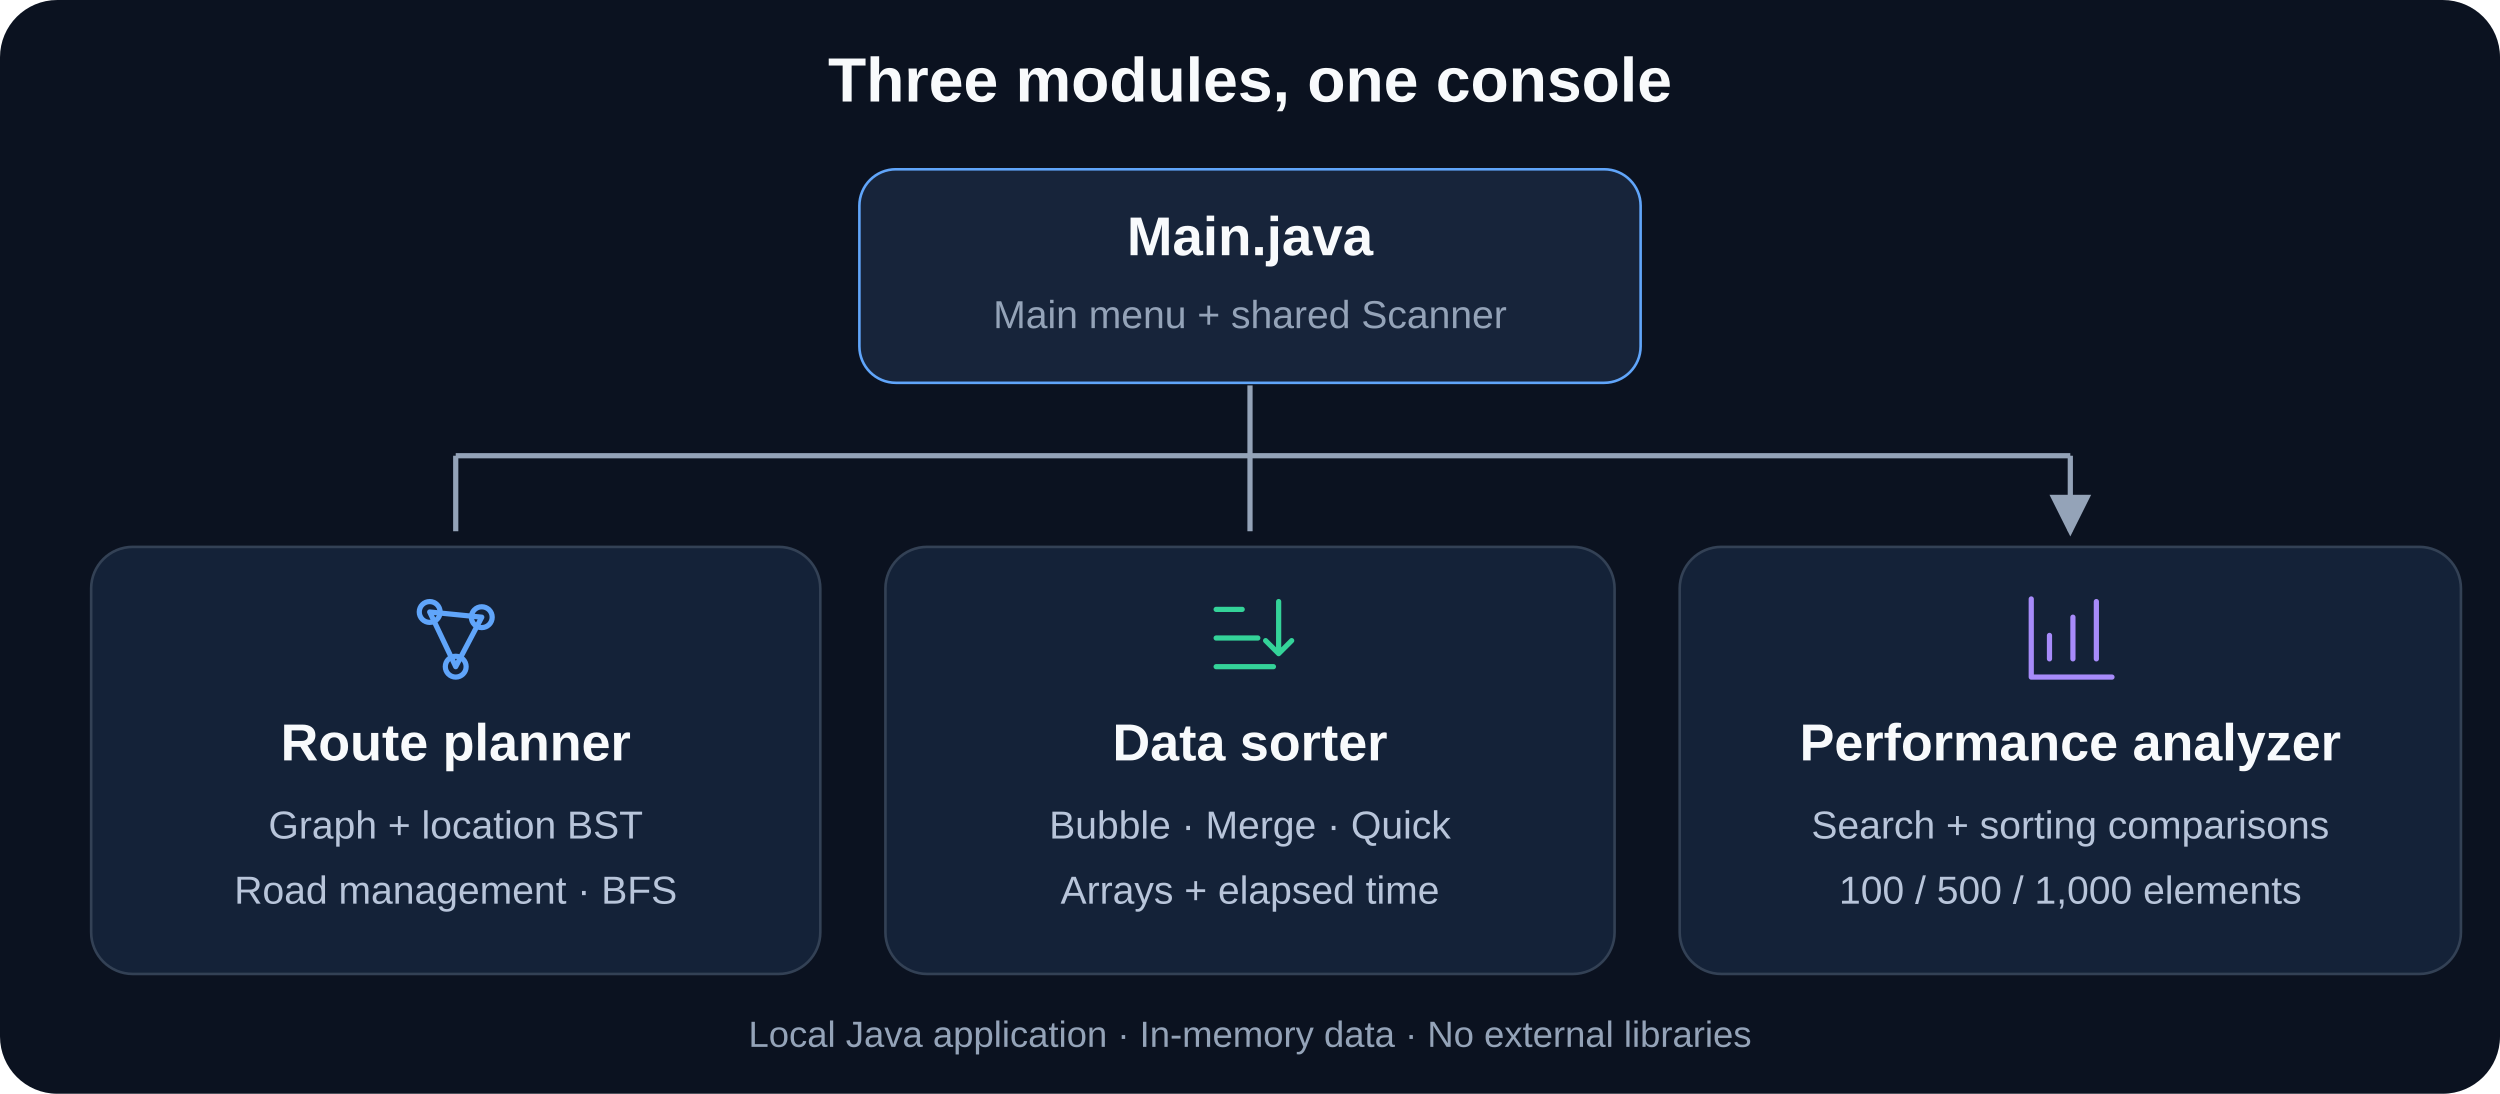
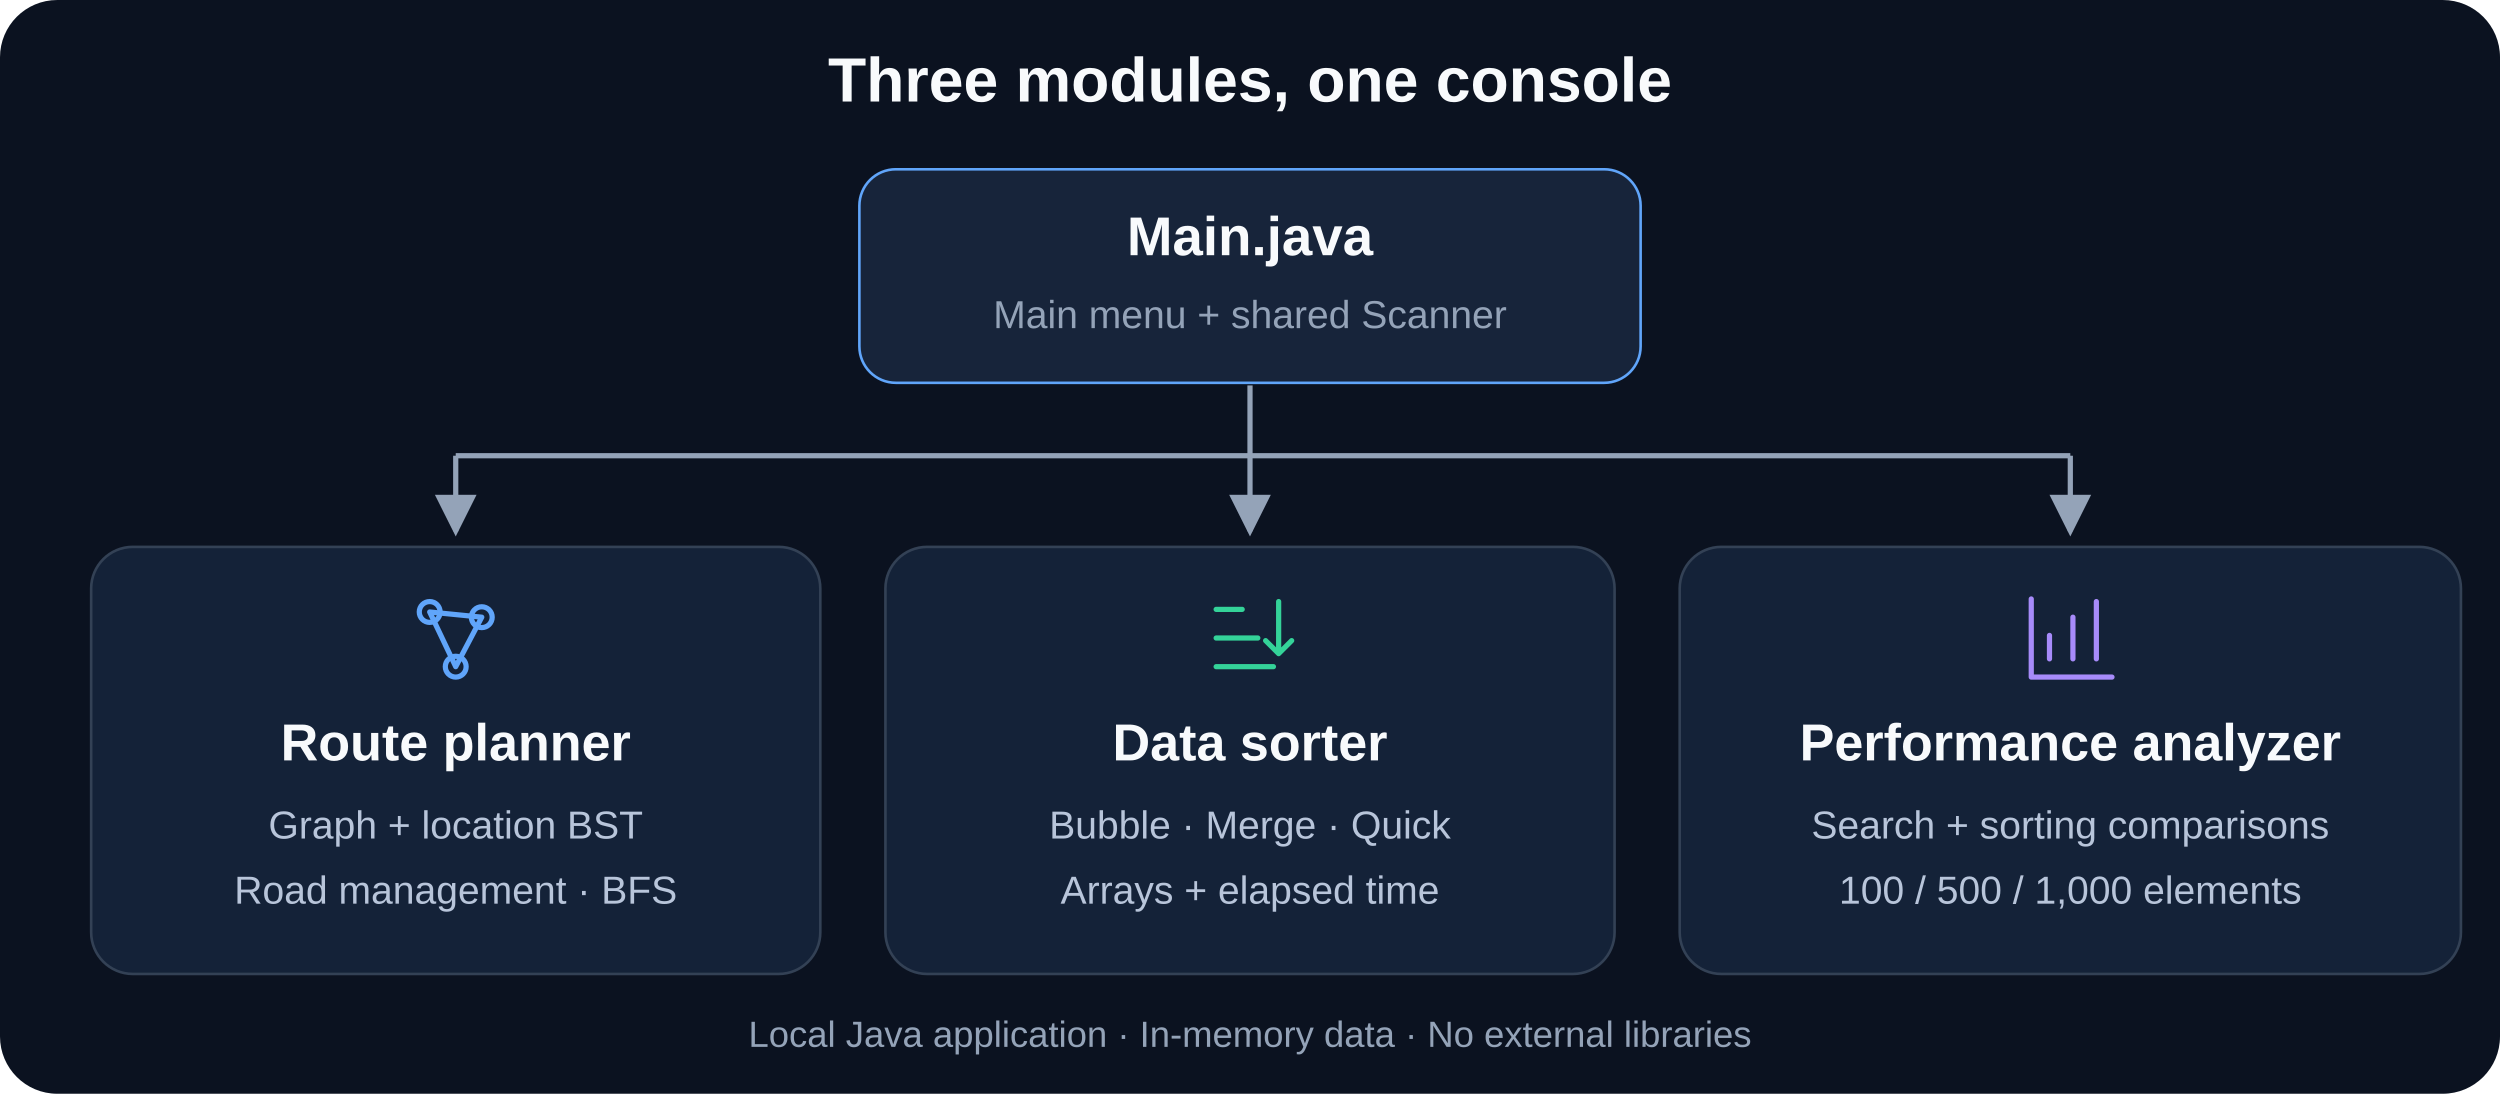
<svg xmlns="http://www.w3.org/2000/svg" viewBox="0 0 960 420" role="img" aria-labelledby="title desc">
  <defs>
    <marker id="arrow" markerWidth="8" markerHeight="8" refX="7" refY="4" orient="auto">
      <path d="M0 0L8 4L0 8" fill="#94a3b8" />
    </marker>
    <symbol id="graph" viewBox="0 0 40 40">
      <path d="M10 10L30 12L20 31ZM10 10L20 31" />
      <circle cx="10" cy="10" r="4" />
      <circle cx="30" cy="12" r="4" />
      <circle cx="20" cy="31" r="4" />
    </symbol>
    <symbol id="sort" viewBox="0 0 40 40">
      <path d="M7 9h10M7 20h16M7 31h22M31 6v20m-5-5 5 5 5-5" />
    </symbol>
    <symbol id="chart" viewBox="0 0 40 40">
      <path d="M5 5v30h31M12 28V19m9 9V12m9 16V6" />
    </symbol>
  </defs>
  <rect width="960" height="420" rx="22" fill="#0b1220" />
  <g font-family="Arial,Helvetica,sans-serif" text-anchor="middle">
    <text x="480" y="39" font-size="24" font-weight="700" fill="#f8fafc">Three modules, one console</text>
    <rect x="330" y="65" width="300" height="82" rx="14" fill="#17243a" stroke="#60a5fa" />
    <text x="480" y="98" font-size="21" font-weight="700" fill="#f8fafc">Main.java</text>
    <text x="480" y="126" font-size="15" fill="#94a3b8">Main menu + shared Scanner</text>
    <g fill="none" stroke="#94a3b8" stroke-width="2">
      <path d="M480 148V175M175 175H795" />
-       <path d="M175 175V204M480 175V204M795 175V204" marker-end="url(#arrow)" />
+       <path d="M175 175V204" marker-end="url(#arrow)" />
+       <path d="M480 175V204" marker-end="url(#arrow)" />
+       <path d="M795 175V204" marker-end="url(#arrow)" />
    </g>
    <g fill="#142238" stroke="#334155">
      <rect x="35" y="210" width="280" height="164" rx="16" />
      <rect x="340" y="210" width="280" height="164" rx="16" />
      <rect x="645" y="210" width="300" height="164" rx="16" />
    </g>
    <g fill="none" stroke-width="2" stroke-linecap="round" stroke-linejoin="round">
      <use href="#graph" x="155" y="225" width="40" height="40" stroke="#60a5fa" />
      <use href="#sort" x="460" y="225" width="40" height="40" stroke="#34d399" />
      <use href="#chart" x="775" y="225" width="40" height="40" stroke="#a78bfa" />
    </g>
    <g font-size="20" font-weight="700" fill="#f8fafc">
      <text x="175" y="292">Route planner</text>
      <text x="480" y="292">Data sorter</text>
      <text x="795" y="292">Performance analyzer</text>
    </g>
    <g font-size="15" fill="#b8c5da">
      <text x="175" y="322">Graph + location BST</text>
      <text x="175" y="347">Road management · BFS</text>
      <text x="480" y="322">Bubble · Merge · Quick</text>
      <text x="480" y="347">Arrays + elapsed time</text>
      <text x="795" y="322">Search + sorting comparisons</text>
      <text x="795" y="347">100 / 500 / 1,000 elements</text>
    </g>
    <text x="480" y="402" font-size="14" fill="#94a3b8">Local Java application · In-memory data · No external libraries</text>
  </g>
</svg>
